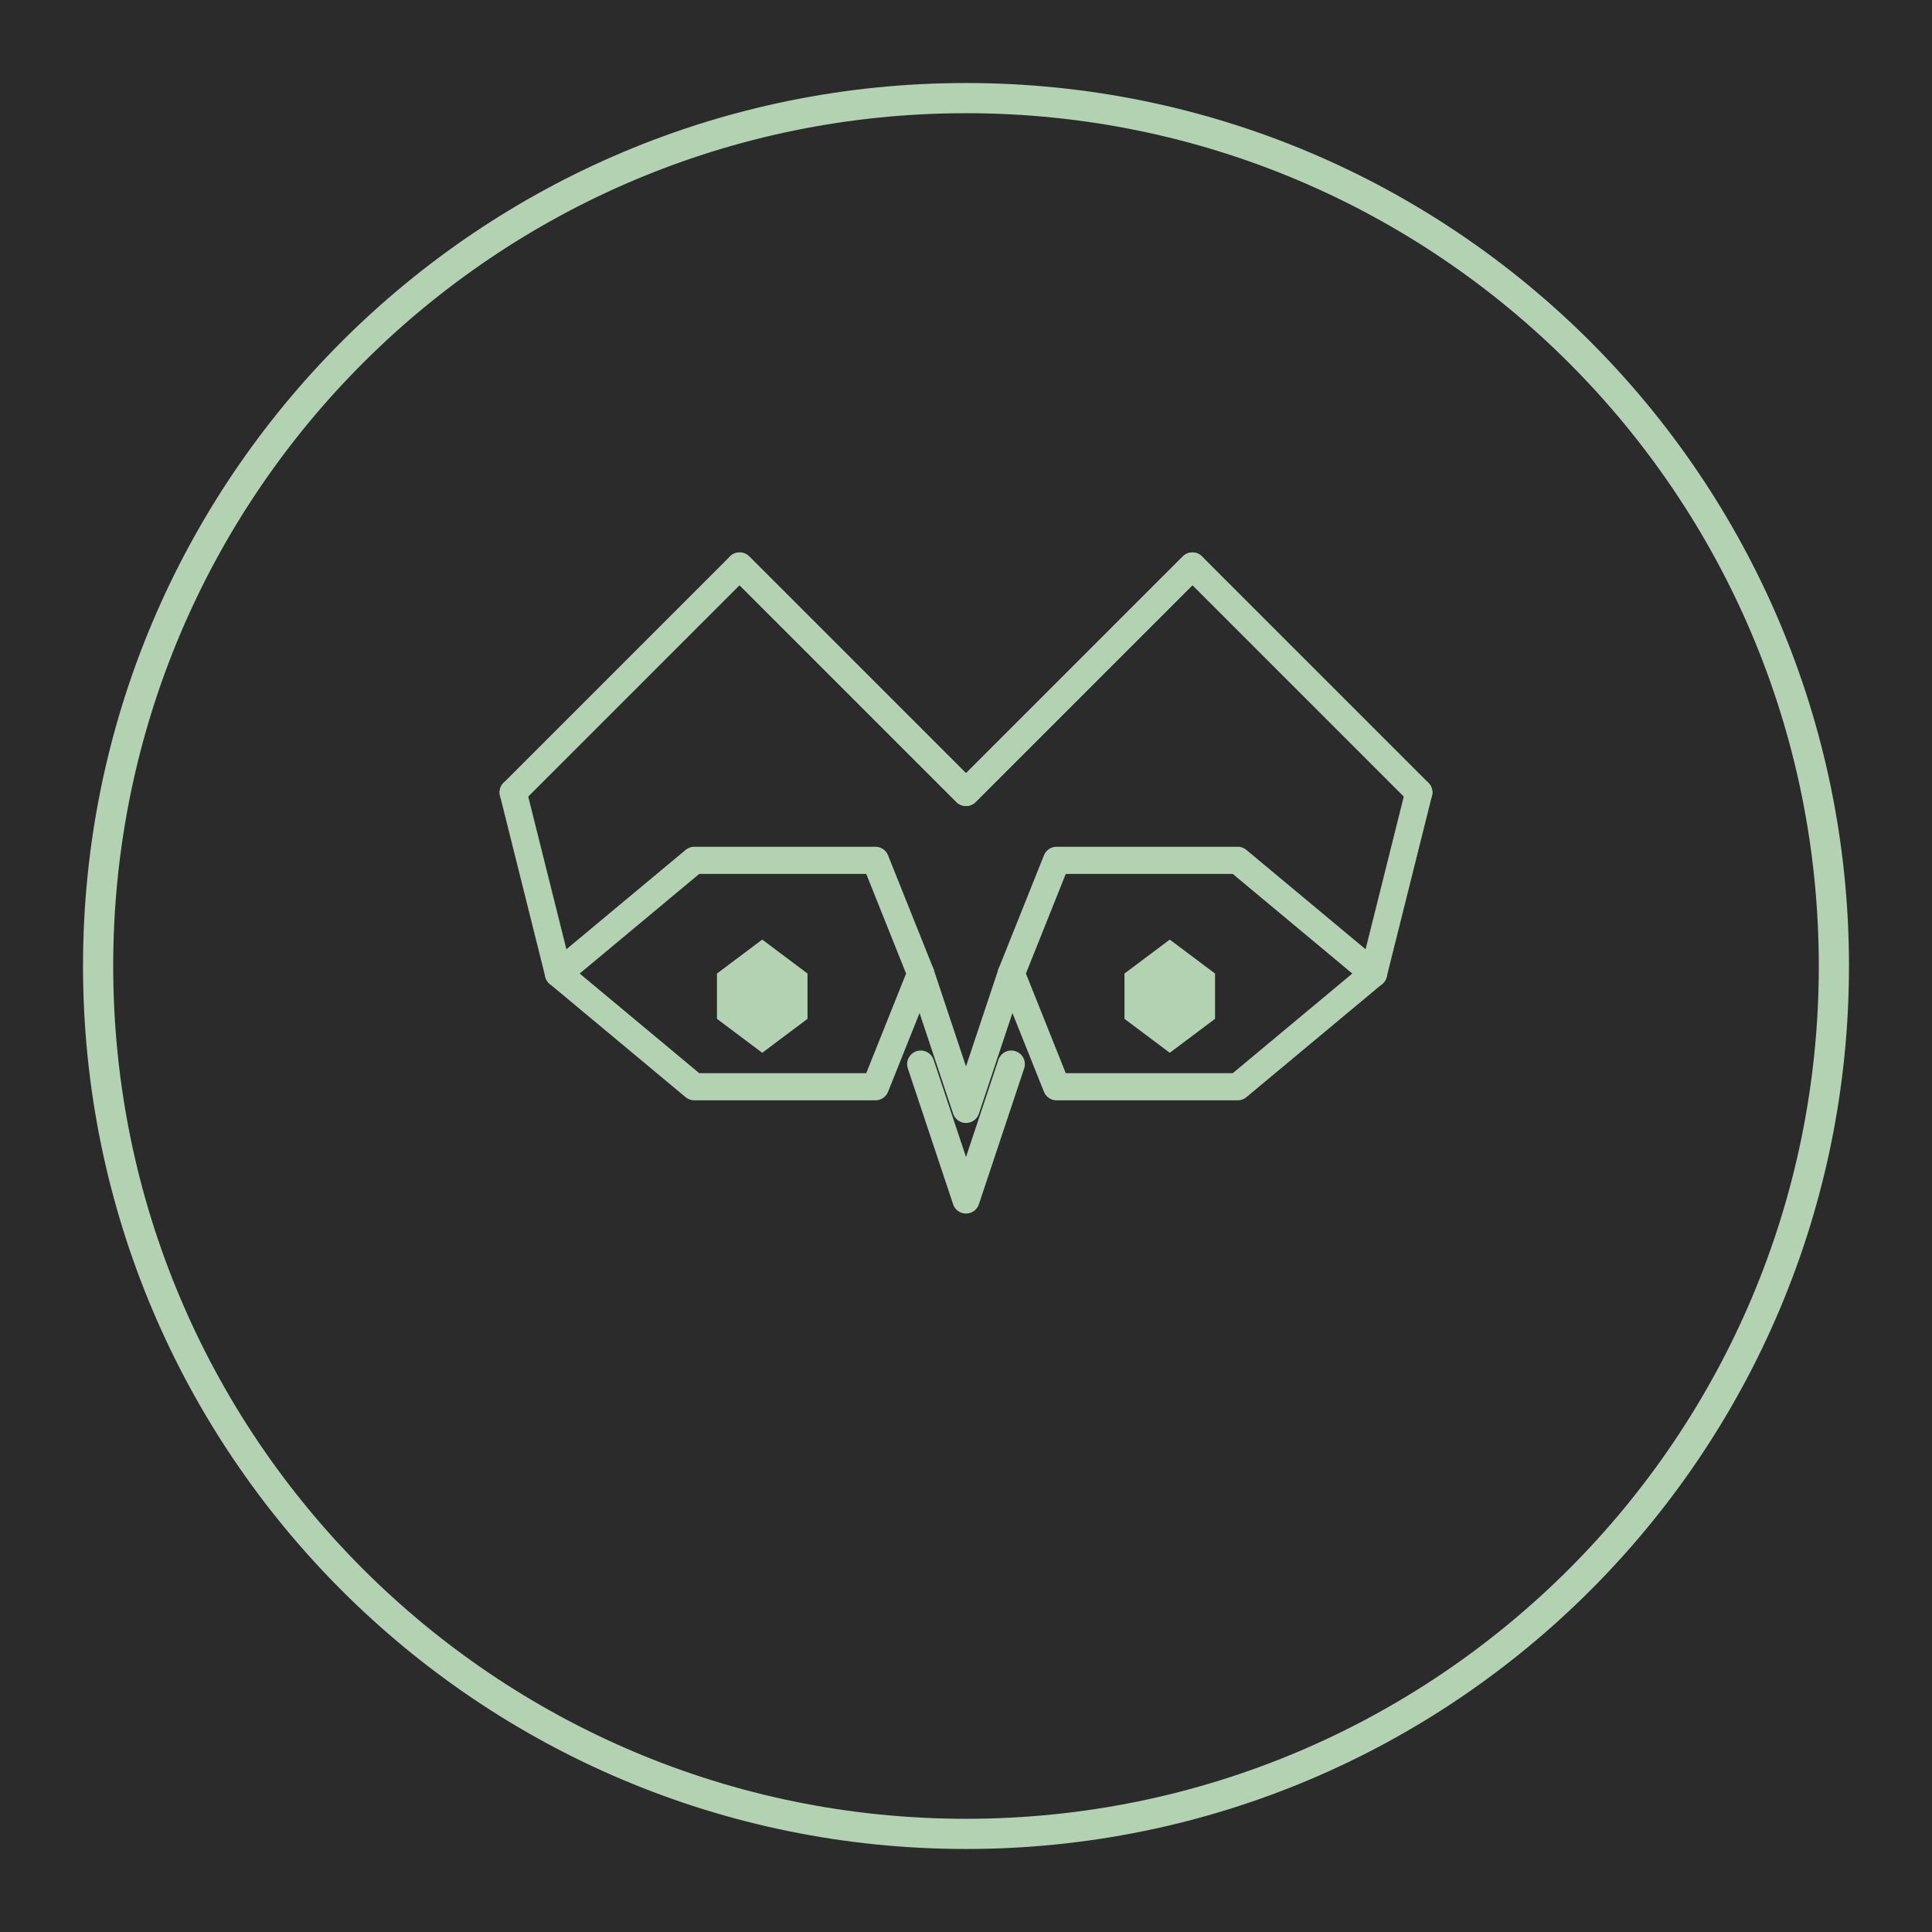
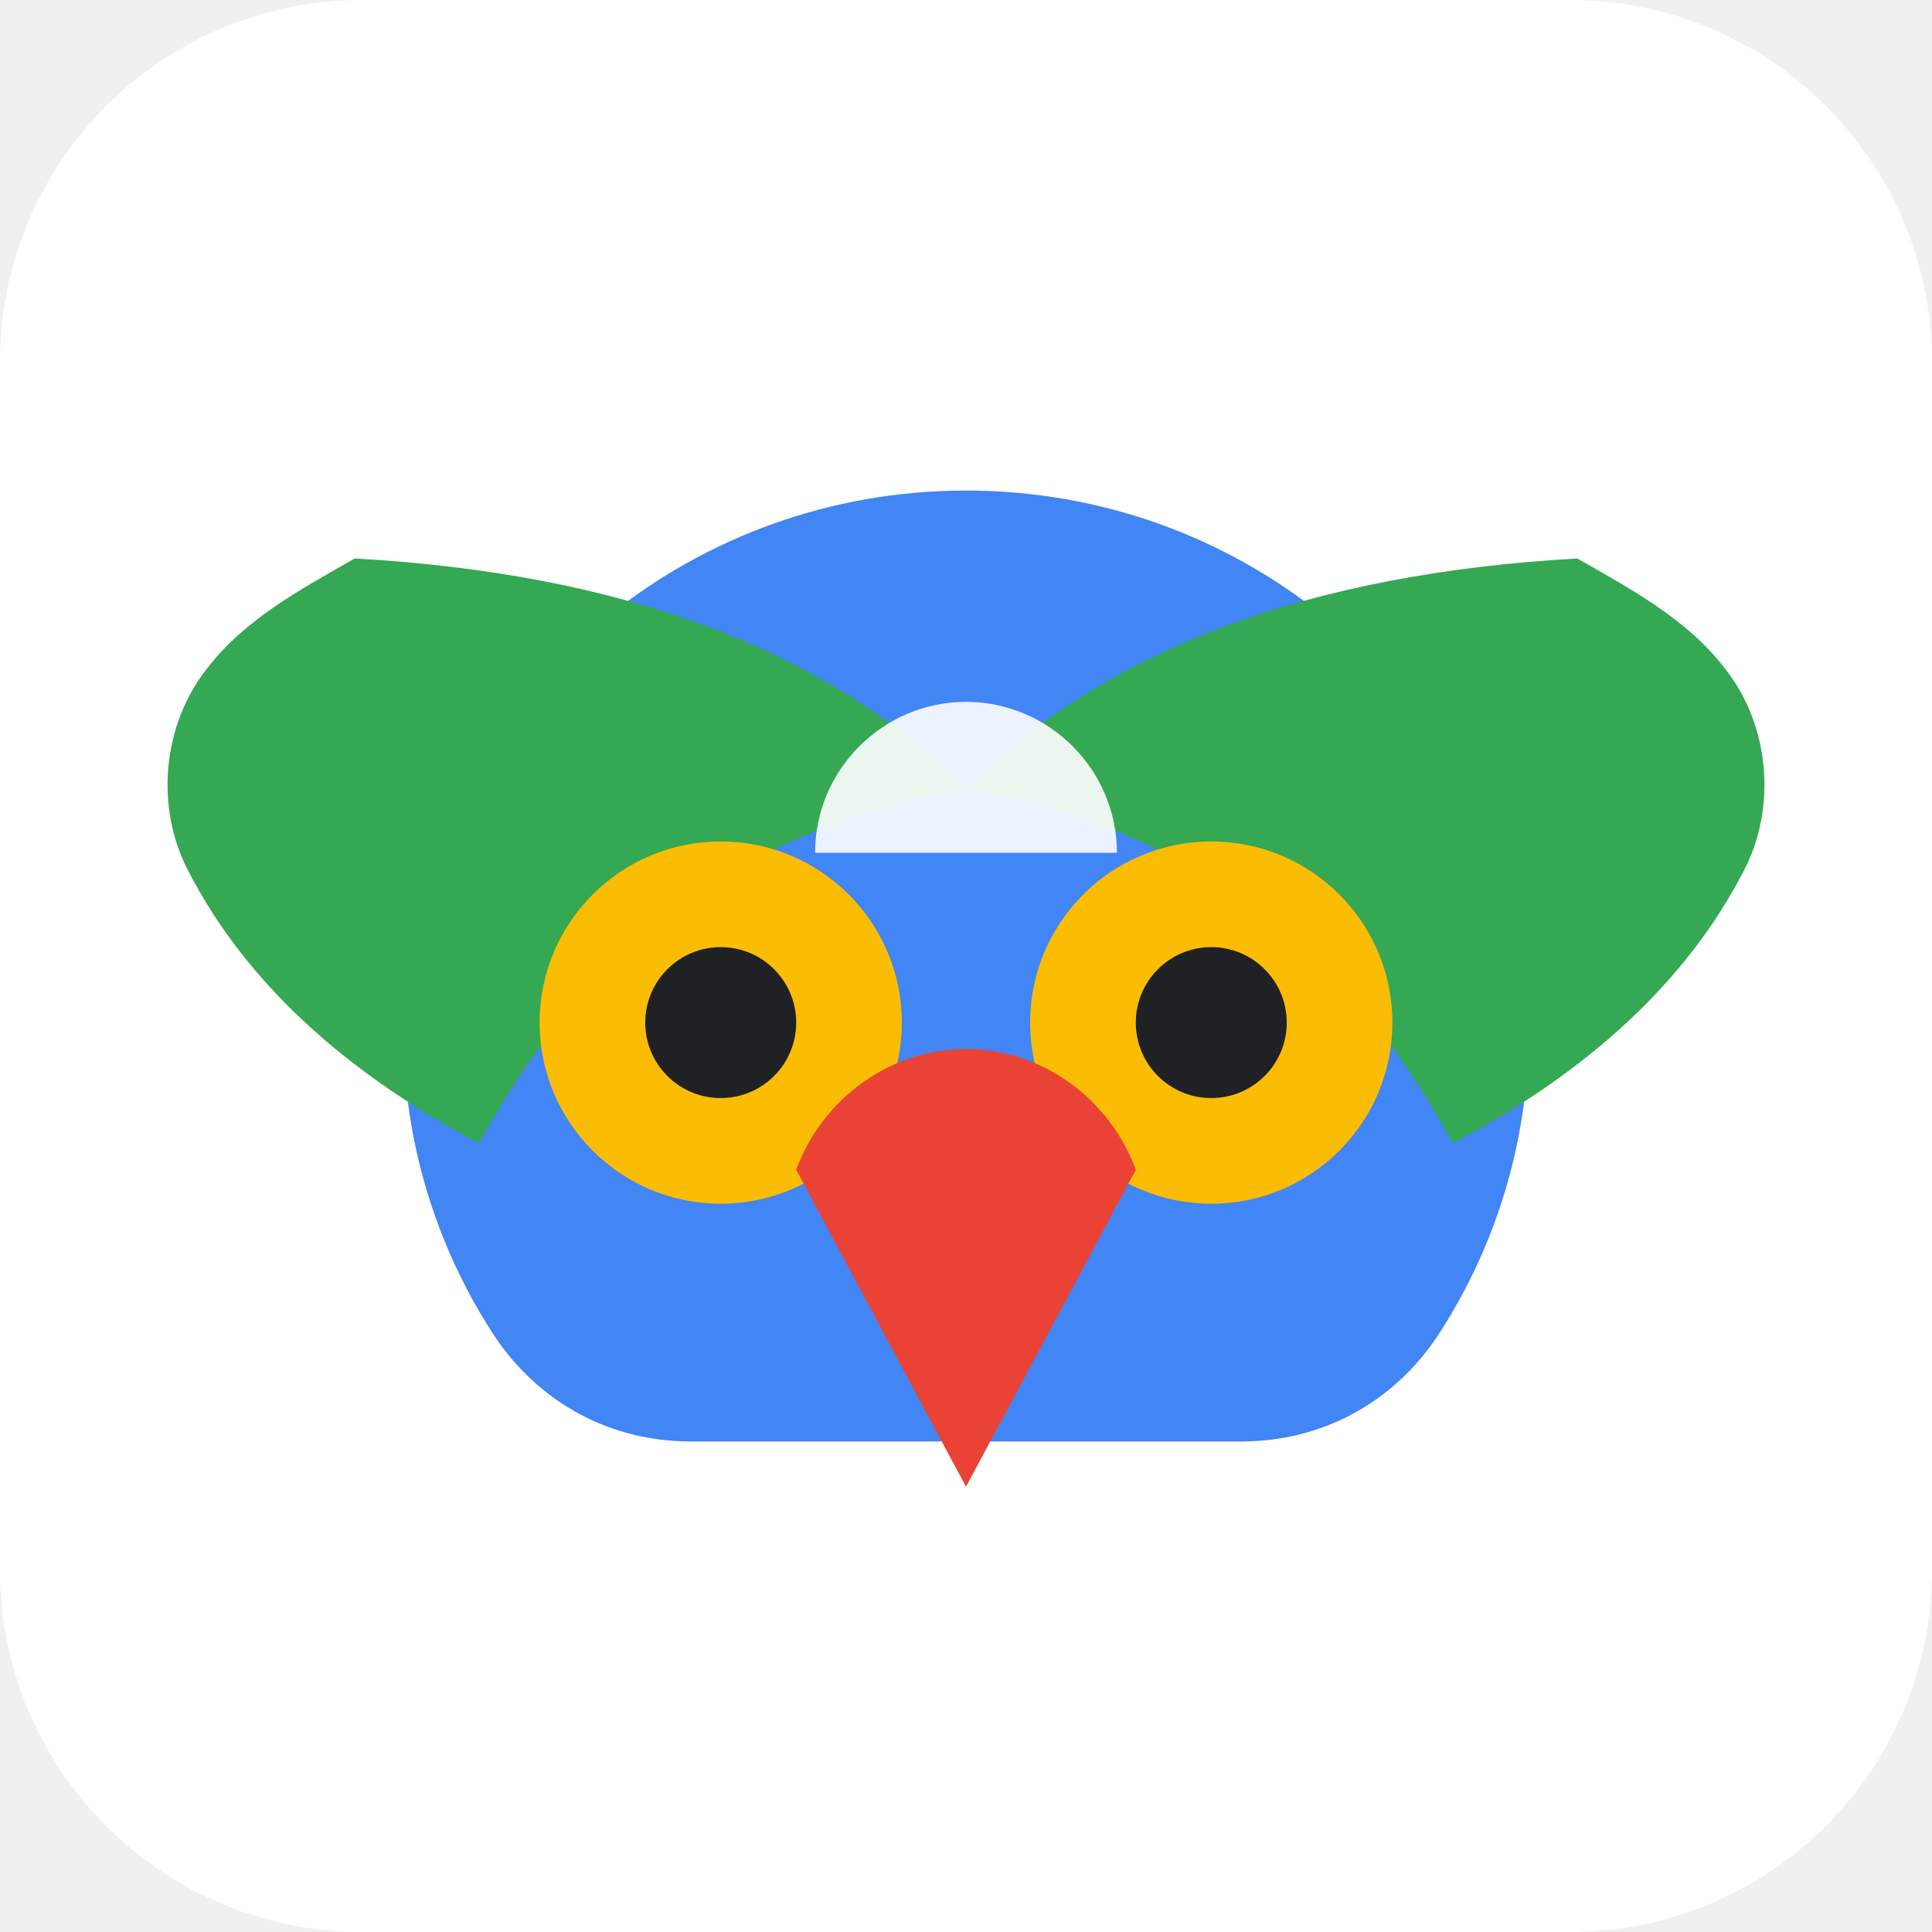
- <svg xmlns="http://www.w3.org/2000/svg" width="512" height="512" viewBox="0 0 512 512">
-   <rect width="512" height="512" fill="#2B2B2B" />
-   <circle cx="256" cy="256" r="230" fill="none" stroke="#B2D2B2" stroke-width="8" />
-   <g transform="translate(136, 150) scale(0.6)" stroke="#B2D2B2" stroke-width="12" fill="none" stroke-linejoin="round" stroke-linecap="round">
-     <path d="M 0 100 L 100 0 L 200 100 L 300 0 L 400 100" />
-     <path d="M 100 0 L 200 100 L 300 0" />
-     <path d="M 20 180 L 80 130 L 160 130 L 180 180 L 160 230 L 80 230 Z" />
-     <polygon points="90,180 110,165 130,180 130,200 110,215 90,200" fill="#B2D2B2" stroke="none" />
-     <path d="M 380 180 L 320 130 L 240 130 L 220 180 L 240 230 L 320 230 Z" />
-     <polygon points="270,180 290,165 310,180 310,200 290,215 270,200" fill="#B2D2B2" stroke="none" />
-     <path d="M 180 220 L 200 280 L 220 220" />
-     <path d="M 20 180 L 0 100" />
-     <path d="M 380 180 L 400 100" />
-     <path d="M 180 180 L 200 240 L 220 180" />
+ <svg xmlns="http://www.w3.org/2000/svg" width="512" height="512" viewBox="0 0 512 512" role="img" aria-labelledby="title desc">
+   <rect width="512" height="512" rx="96" fill="#ffffff" />
+   <g transform="translate(40 94)">
+     <path fill="#4285f4" d="M216 36c72 0 132 50 146 116 8 36 0 76-21 108-12 18-31 28-52 28H143c-21 0-40-10-52-28-21-32-29-72-21-108 14-66 74-116 146-116Z" />
+     <path fill="#34a853" d="M54 54c71 4 125 24 162 61-58 10-101 42-129 94C51 190 25 166 10 137 1 120 3 98 15 83c10-13 25-21 39-29Z" />
+     <path fill="#34a853" d="M378 54c-71 4-125 24-162 61 58 10 101 42 129 94 36-19 62-43 77-72 9-17 7-39-5-54-10-13-25-21-39-29Z" />
+     <circle fill="#fbbc04" cx="151" cy="177" r="48" />
+     <circle fill="#202124" cx="151" cy="177" r="20" />
+     <circle fill="#fbbc04" cx="281" cy="177" r="48" />
+     <circle fill="#202124" cx="281" cy="177" r="20" />
+     <path fill="#ea4335" d="M216 184c20 0 38 13 45 32l-45 84-45-84c7-19 25-32 45-32Z" />
+     <path fill="#ffffff" opacity=".9" d="M216 92c22 0 40 18 40 40h-80c0-22 18-40 40-40Z" />
  </g>
</svg>
